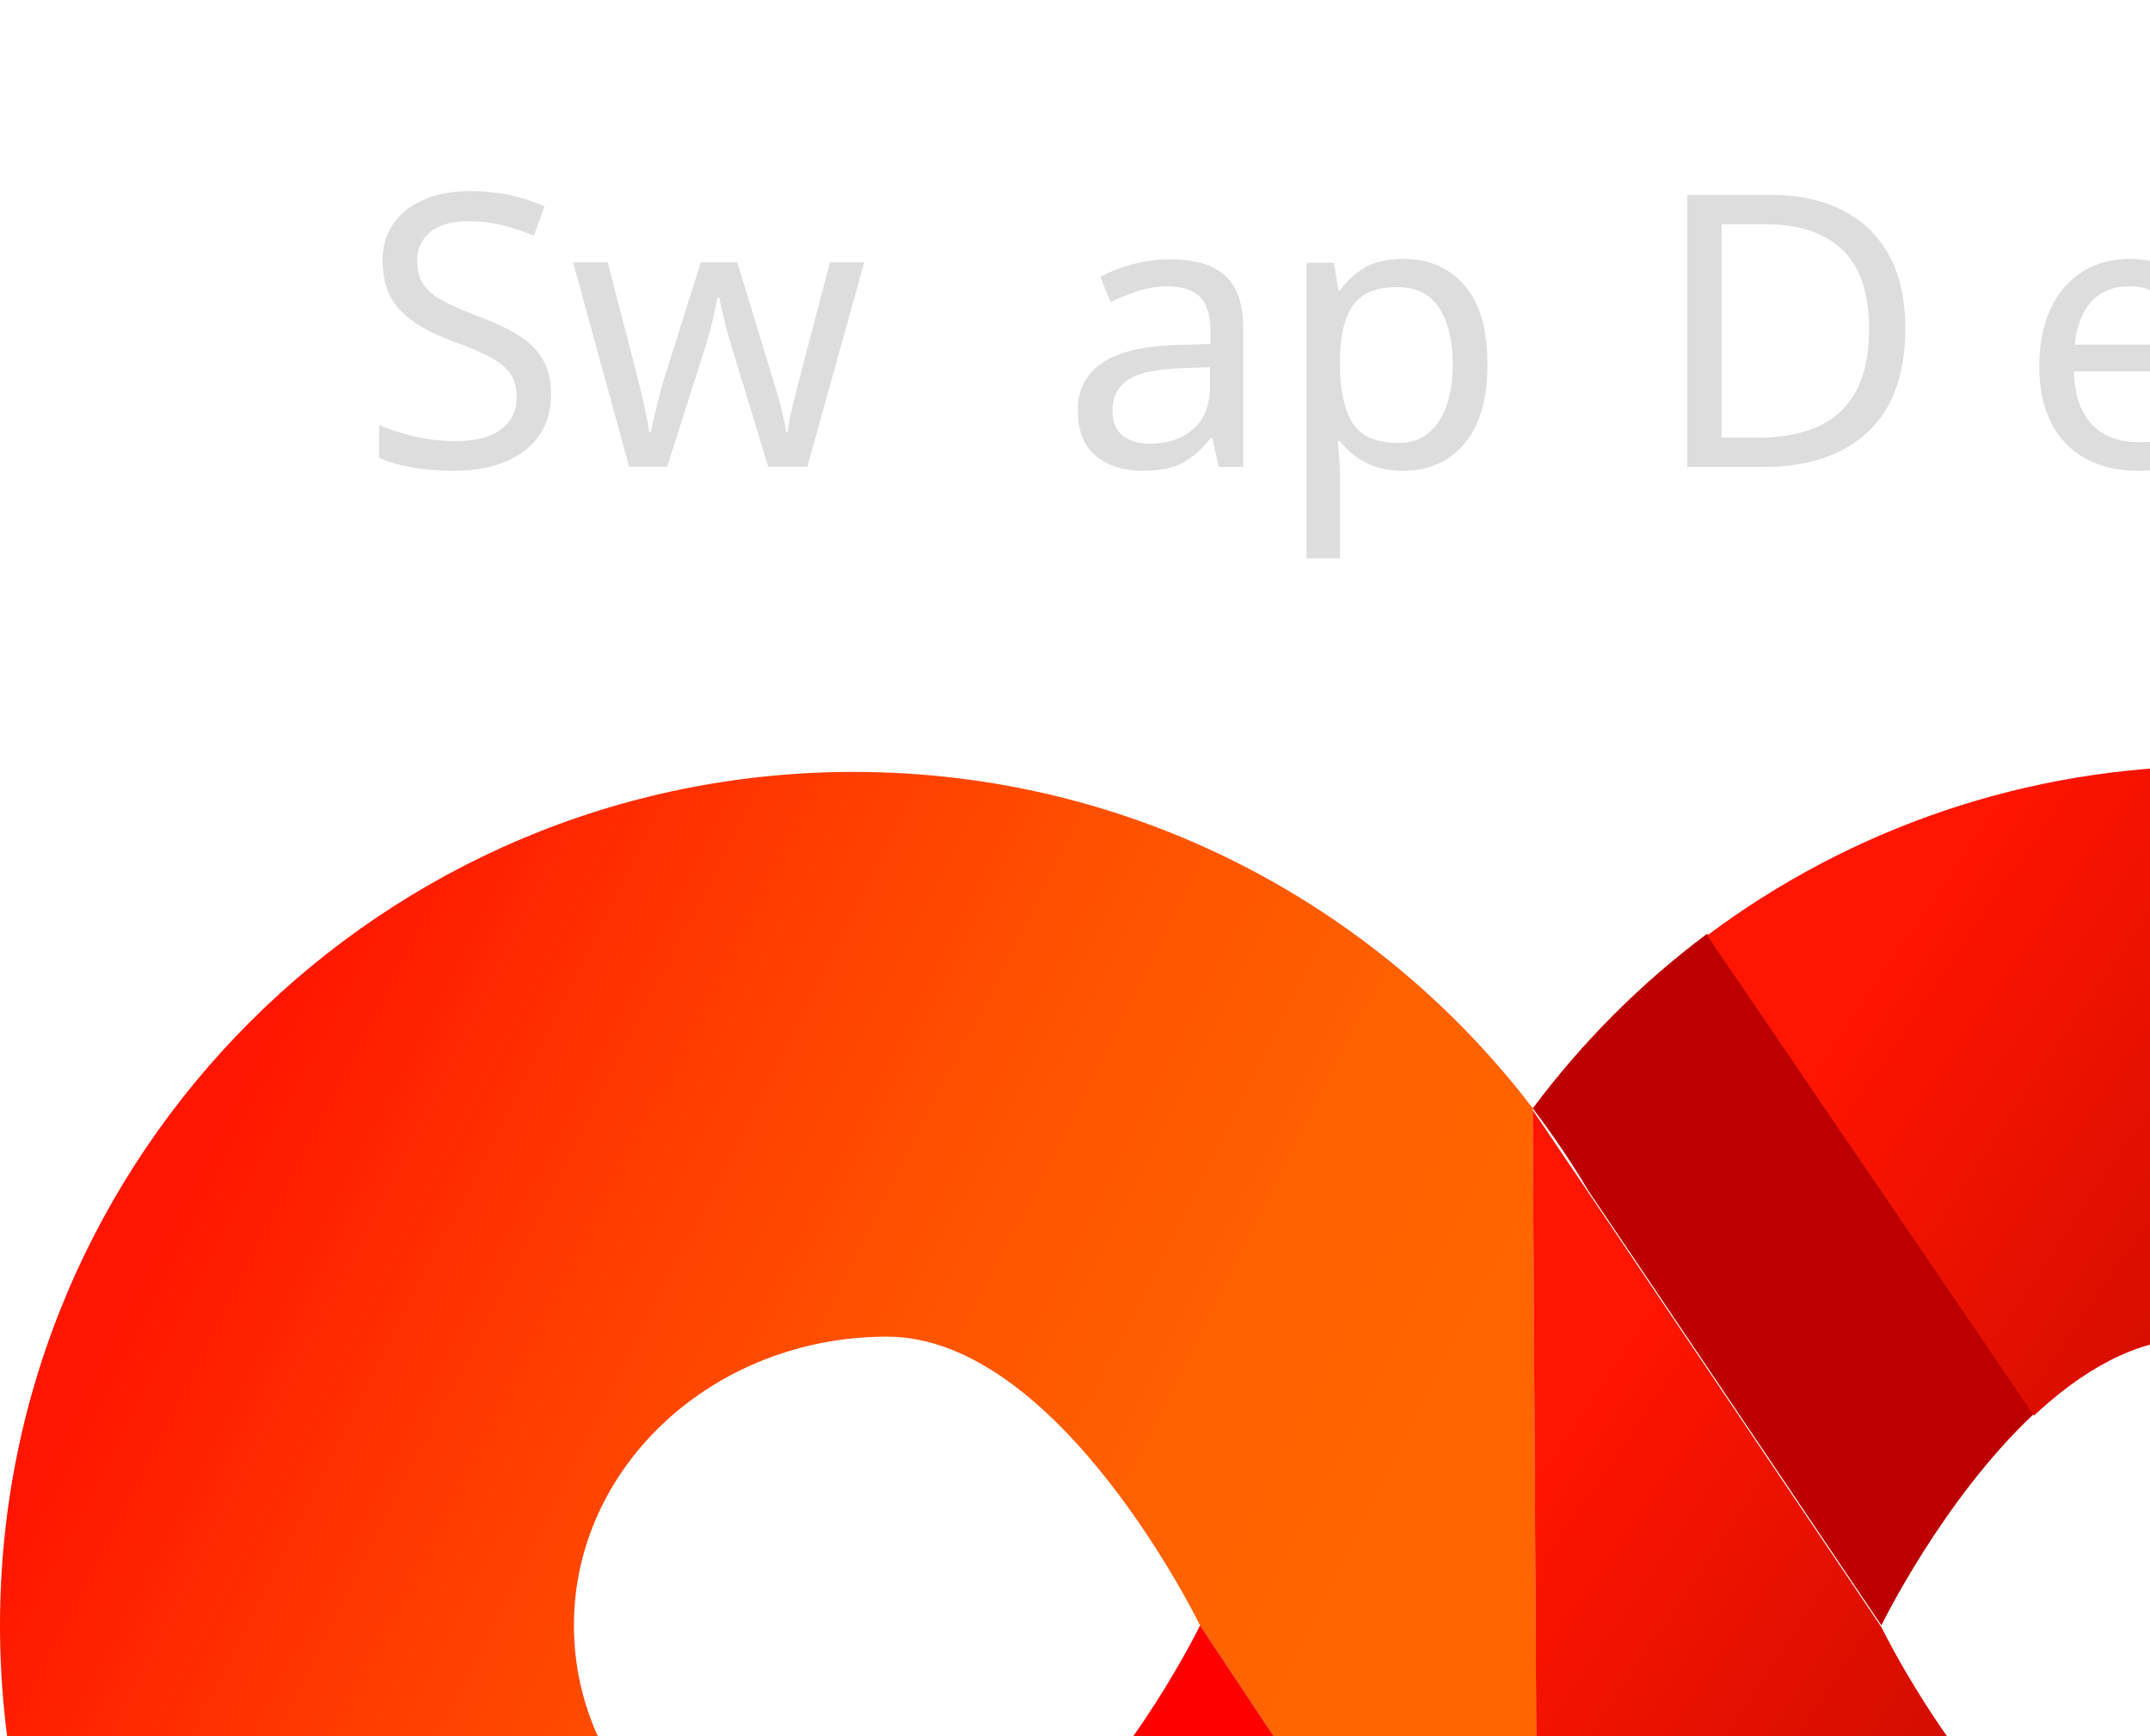
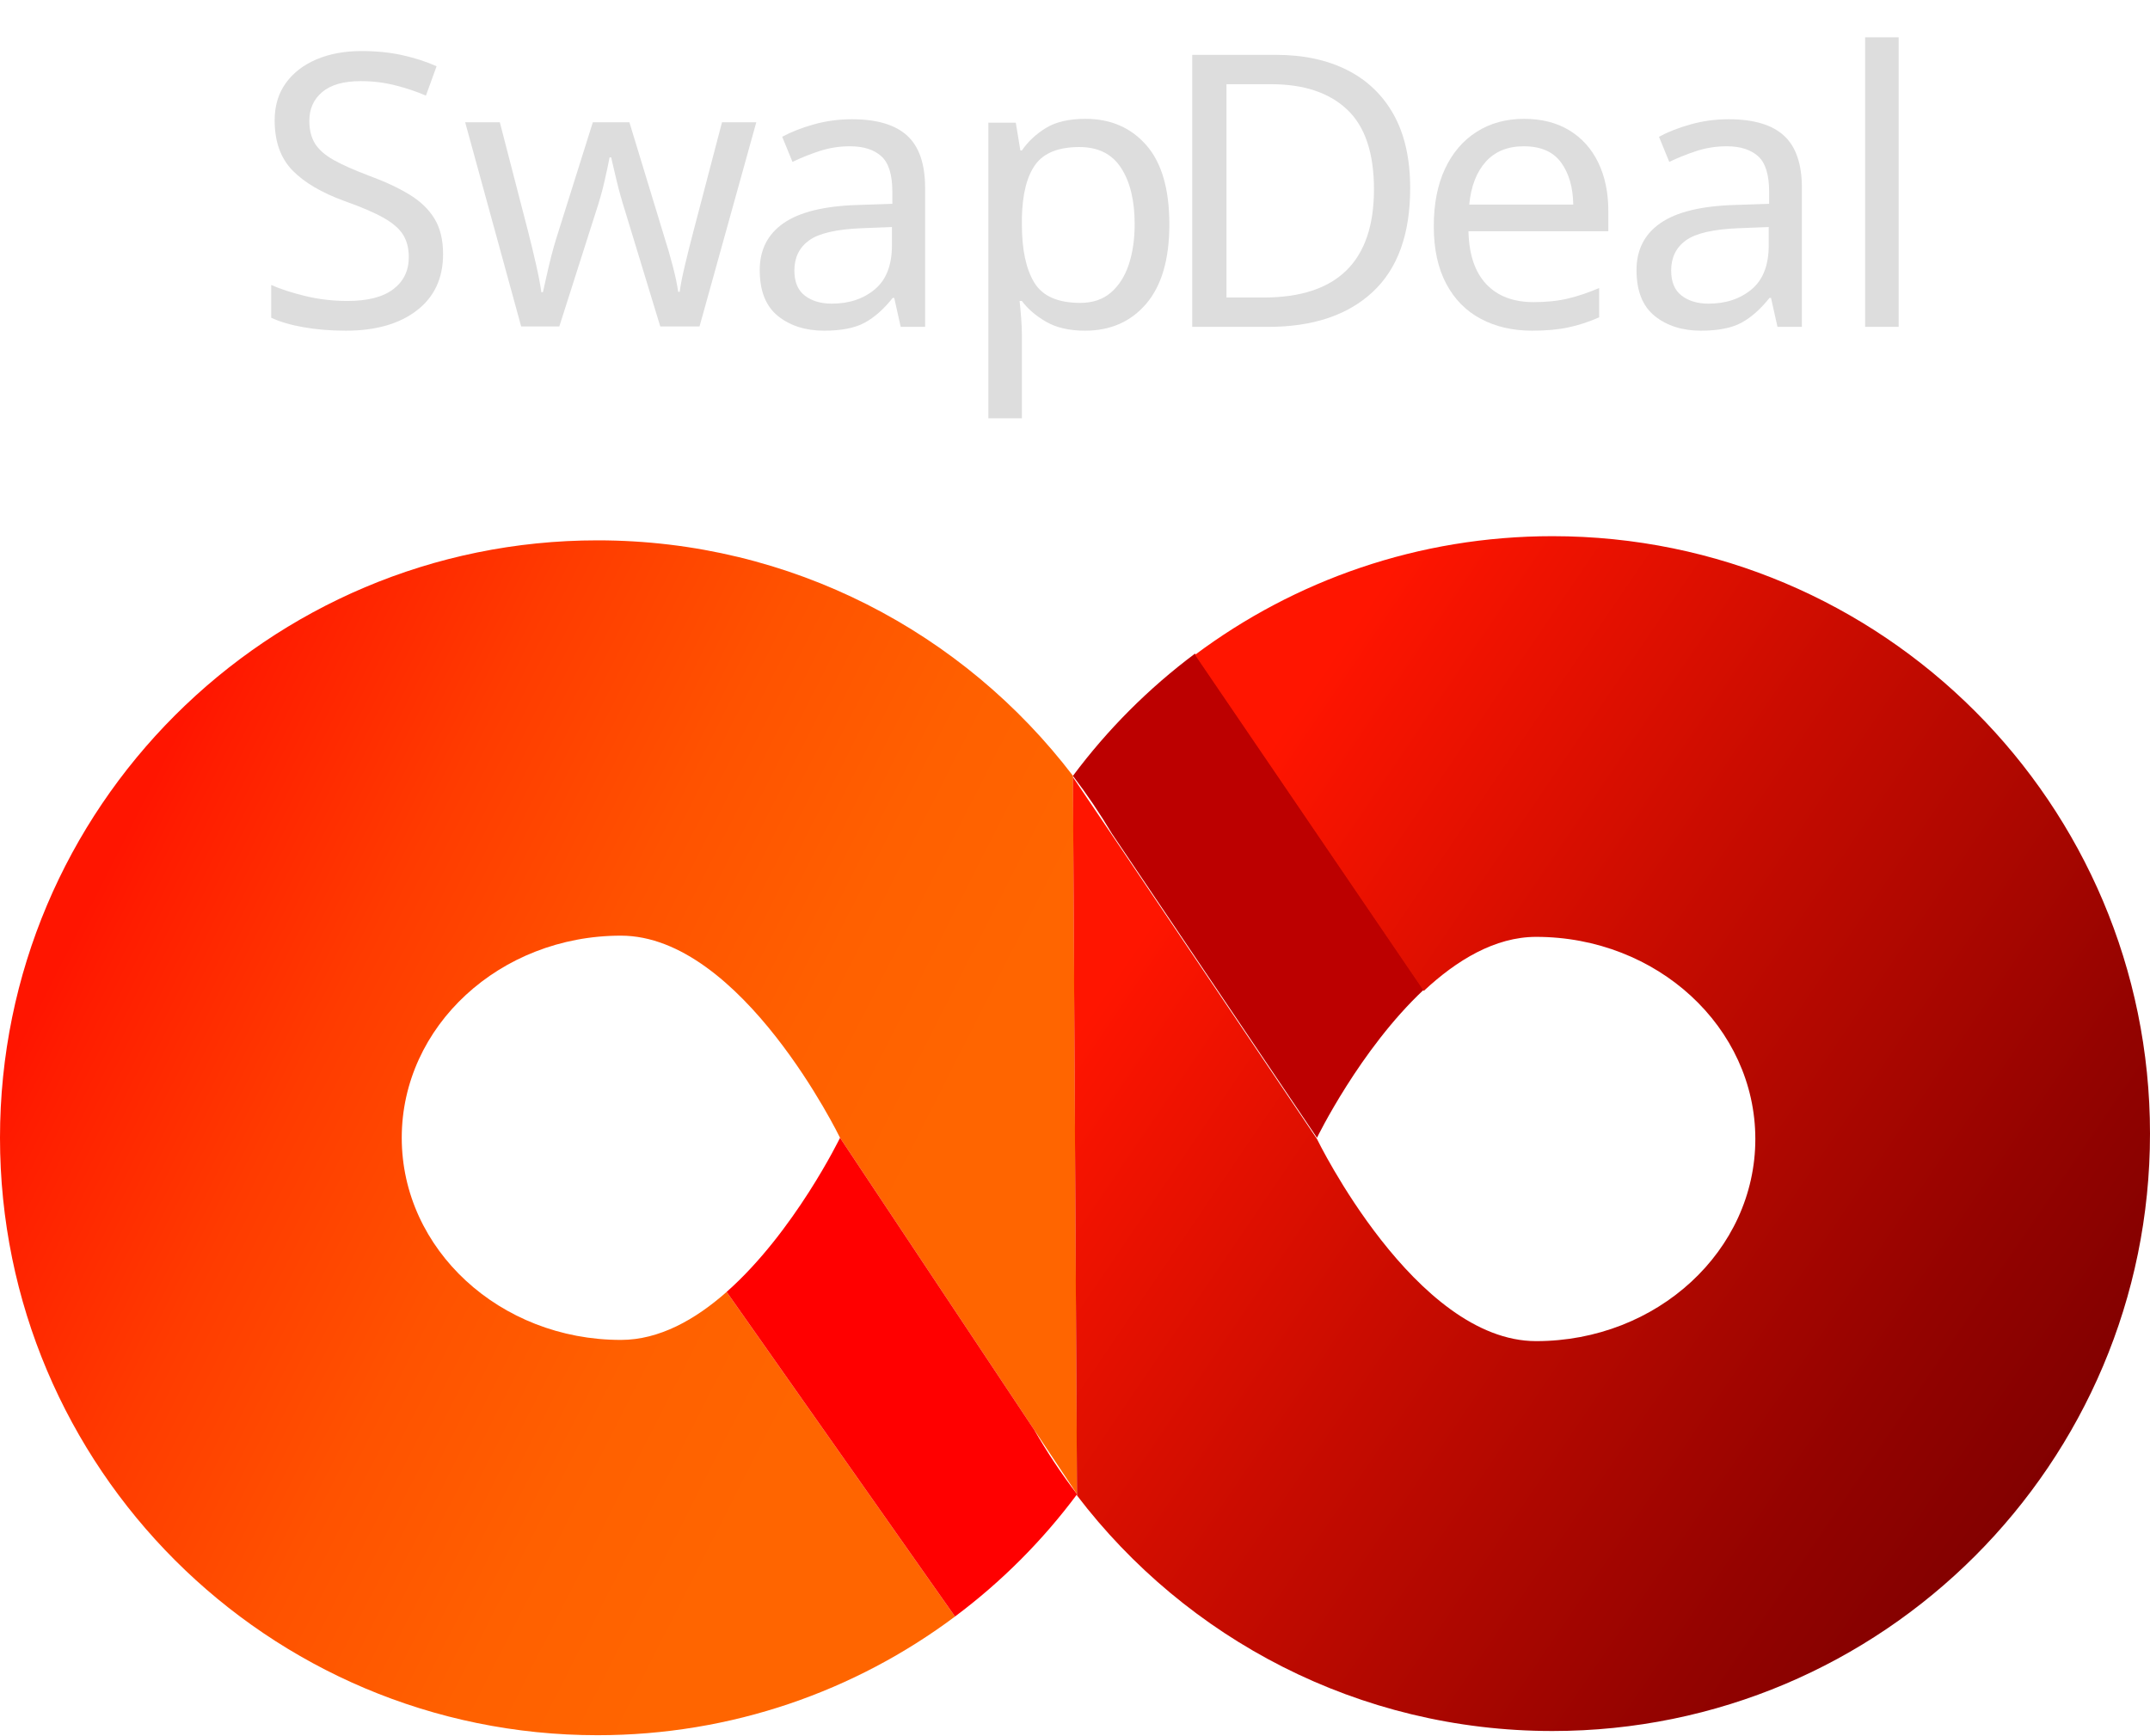
- <svg xmlns="http://www.w3.org/2000/svg" id="Capa_1" data-name="Capa 1" viewBox="0 0 648.837 523.761" width="648.837" height="523.761">
+ <svg xmlns="http://www.w3.org/2000/svg" id="Capa_1" data-name="Capa 1" viewBox="0 0 926.91 748.23">
  <defs>
    <style>
      .cls-1 {
        letter-spacing: -.01em;
      }

      .cls-2 {
        letter-spacing: 0em;
      }

      .cls-3 {
        fill: url(#Degradado_sin_nombre_3);
      }

      .cls-3, .cls-4, .cls-5, .cls-6 {
        stroke-width: 0px;
      }

      .cls-7 {
        fill: #ddd;
        font-family: ProductSans-Regular, 'Product Sans';
-         font-size: 115px;
+         font-size: 164.28px;
      }

      .cls-4 {
        fill: red;
      }

      .cls-8 {
        letter-spacing: 0em;
      }

      .cls-5 {
        fill: #bc0000;
      }

      .cls-6 {
        fill: url(#Degradado_sin_nombre_2);
      }
    </style>
    <linearGradient id="Degradado_sin_nombre_3" data-name="Degradado sin nombre 3" x1="42.53" y1="391.42" x2="456.5" y2="181.07" gradientTransform="translate(0 772.74) scale(1 -1)" gradientUnits="userSpaceOnUse">
      <stop offset="0" stop-color="#ff1500" />
      <stop offset=".04" stop-color="#ff1c00" />
      <stop offset=".25" stop-color="#ff3b00" />
      <stop offset=".45" stop-color="#ff5200" />
      <stop offset=".64" stop-color="#ff6000" />
      <stop offset=".8" stop-color="#ff6500" />
    </linearGradient>
    <linearGradient id="Degradado_sin_nombre_2" data-name="Degradado sin nombre 2" x1="508.52" y1="393.22" x2="892.55" y2="132.16" gradientTransform="translate(0 772.74) scale(1 -1)" gradientUnits="userSpaceOnUse">
      <stop offset="0" stop-color="#ff1500" />
      <stop offset=".38" stop-color="#ca0c00" />
      <stop offset=".8" stop-color="#940300" />
      <stop offset="1" stop-color="maroon" />
    </linearGradient>
  </defs>
  <path class="cls-3" d="m464.35,644.33l-18.49-27.81-.04-.05-83.66-125.85s-42.3-87.16-94.48-87.16-94.48,39.02-94.48,87.16,42.3,87.16,94.48,87.16c16.54,0,32.07-8.74,45.59-20.7l98.45,139.98c-42.99,32.14-96.31,51.17-154.11,51.17-142.28,0-257.61-115.34-257.61-257.62S115.33,233,257.61,233c83.6,0,157.92,39.83,204.98,101.56l1.76,309.77h0Z" />
  <path class="cls-4" d="m464.35,644.33c-14.9,20.02-32.64,37.8-52.63,52.72l-98.45-139.98c29.14-25.77,48.89-66.45,48.89-66.45l83.66,125.85.04.05c5.57,9.68,11.74,18.98,18.49,27.81h0Z" />
  <path class="cls-5" d="m613.82,426.76c-27.58,25.82-46.04,63.85-46.04,63.85l-88.41-131.15c-5.14-8.64-10.74-16.95-16.81-24.9,14.9-20,32.64-37.78,52.63-52.72l98.63,144.92Z" />
  <path class="cls-6" d="m926.91,488.81c0,142.28-115.35,257.61-257.61,257.61-83.62,0-157.92-39.83-204.98-101.56l-1.76-309.77,16.81,24.9,88.41,131.15s42.3,87.16,94.48,87.16,94.5-39.02,94.5-87.16-42.3-87.16-94.5-87.16c-17.7,0-34.28,10.06-48.44,23.31l-98.63-144.92c42.97-32.14,96.31-51.17,154.11-51.17,142.26,0,257.61,115.35,257.61,257.61Z" />
  <text class="cls-7" transform="translate(108.55 140.95)">
    <tspan class="cls-8" x="0" y="0">Sw</tspan>
    <tspan x="211.42" y="0">ap</tspan>
    <tspan class="cls-1" x="389.5" y="0">D</tspan>
    <tspan class="cls-2" x="500.55" y="0">e</tspan>
    <tspan x="589.42" y="0">al</tspan>
  </text>
</svg>
